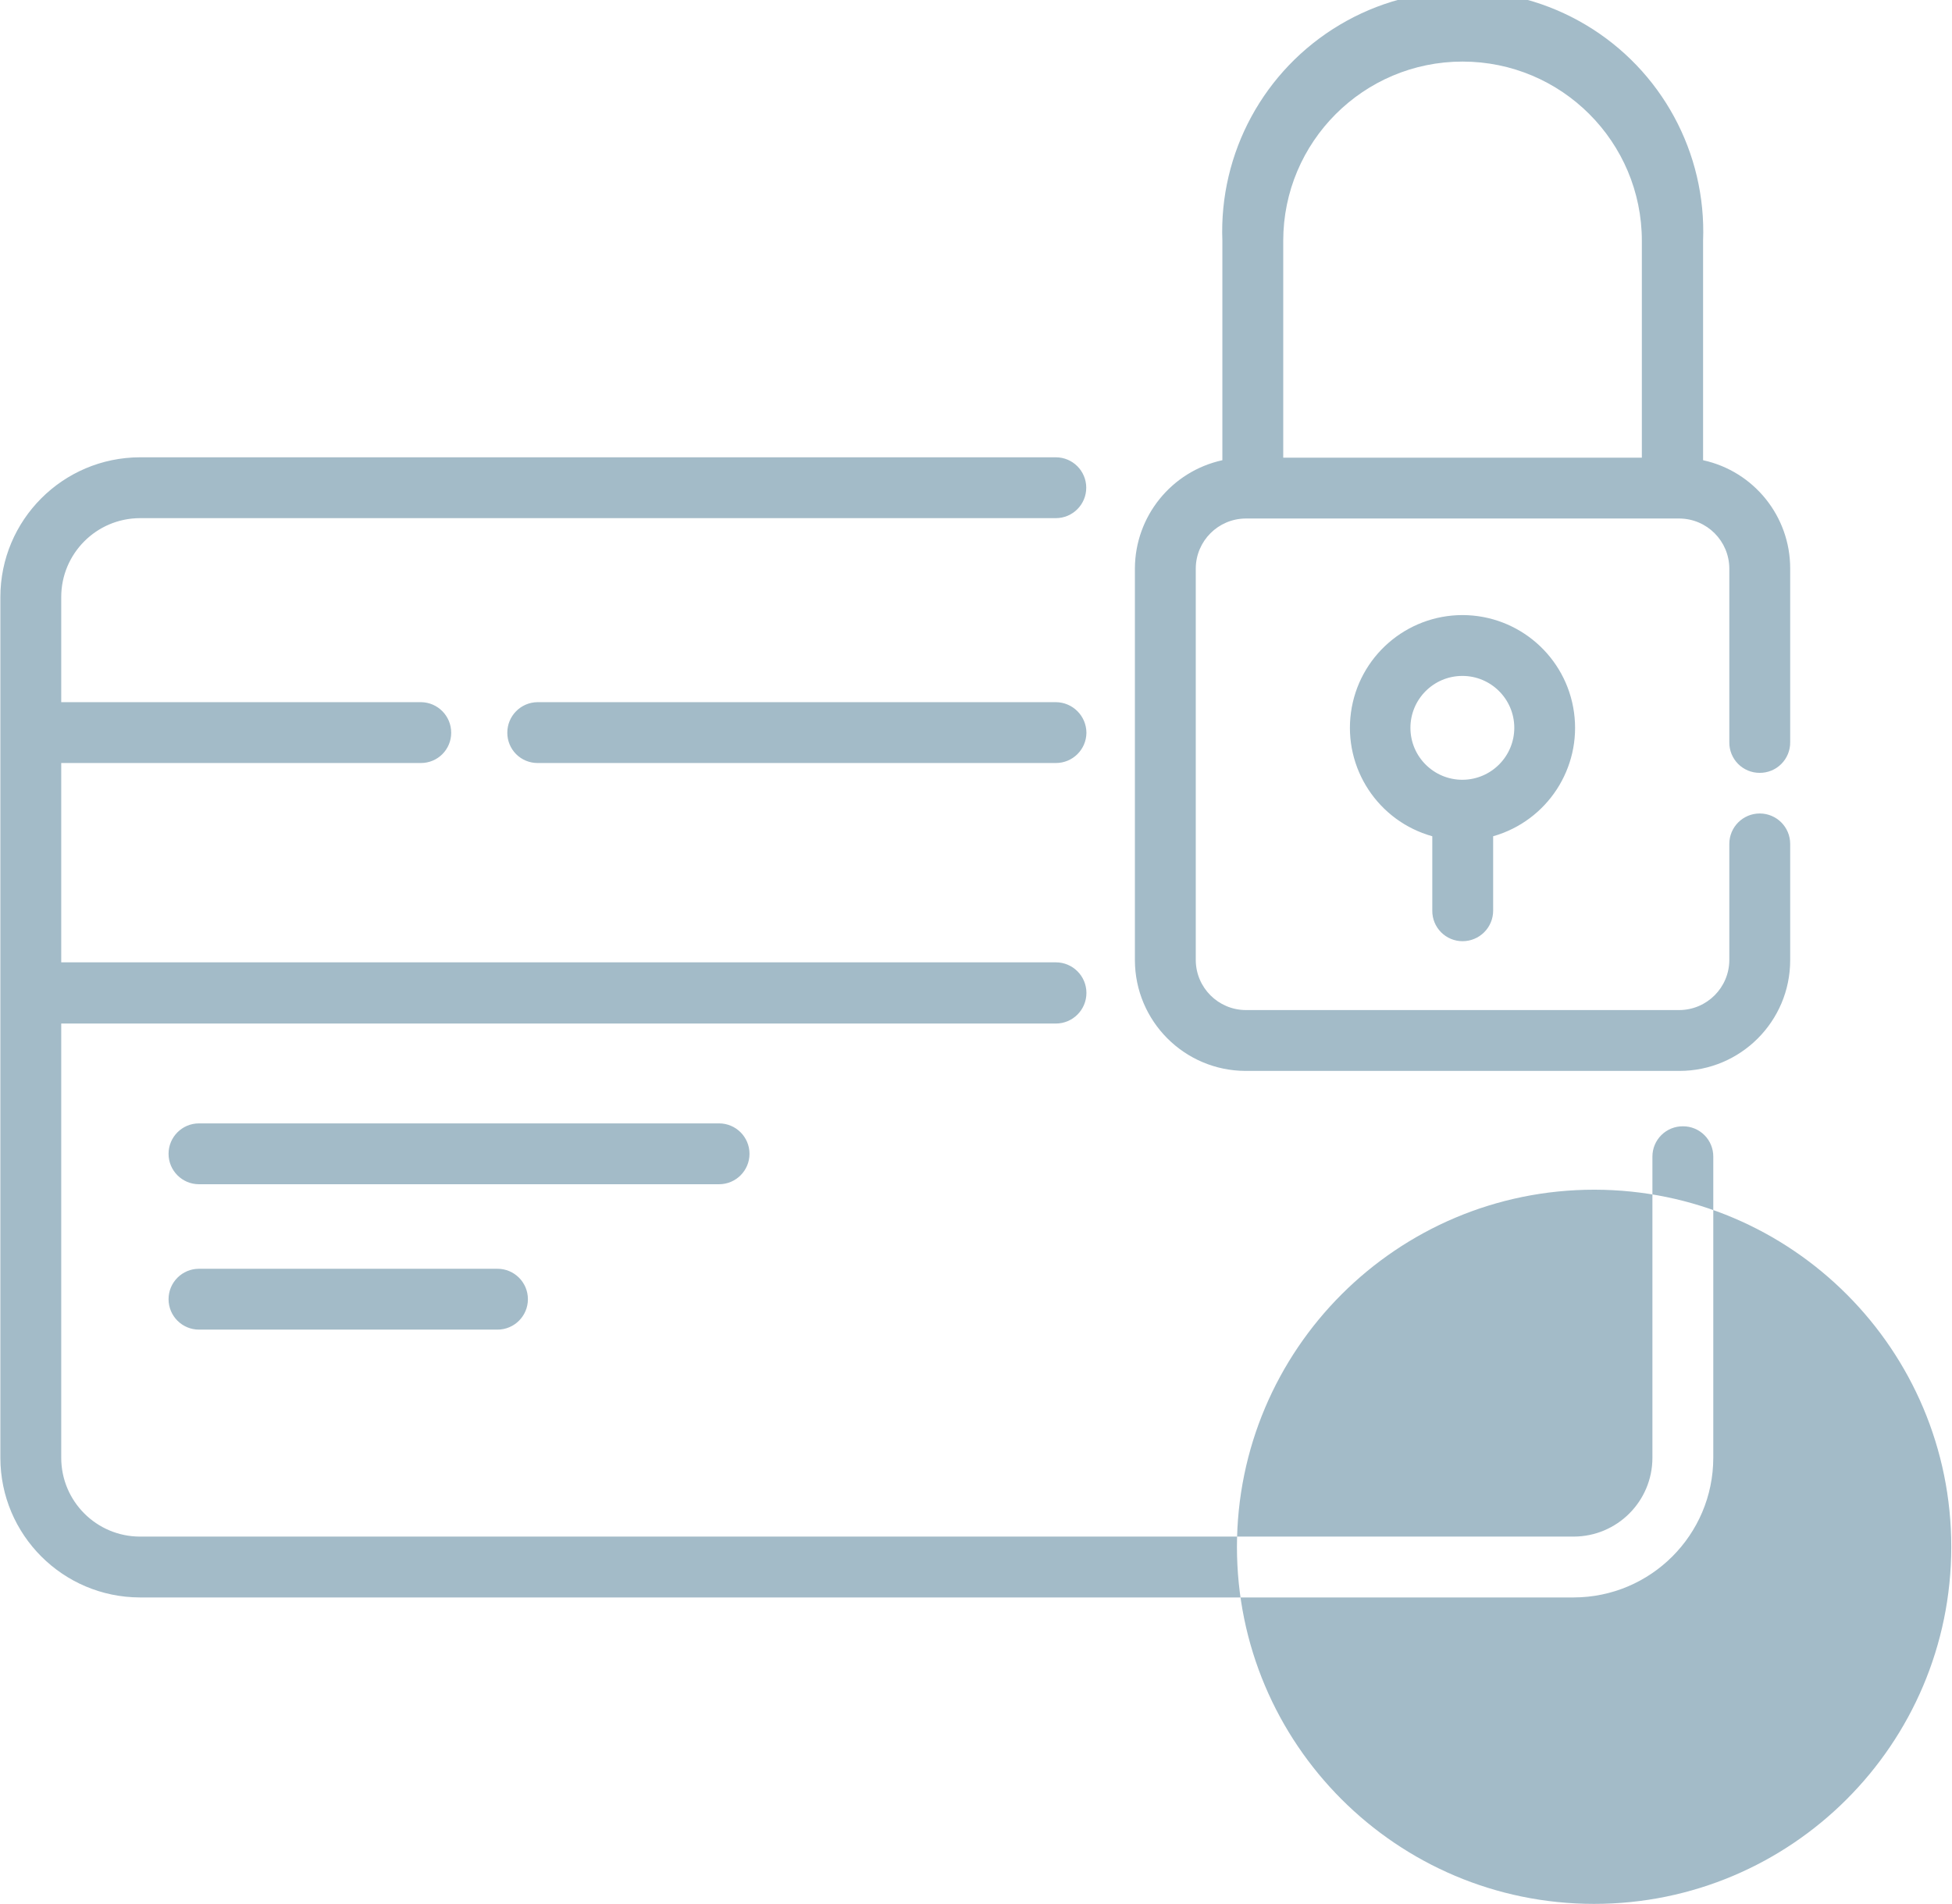
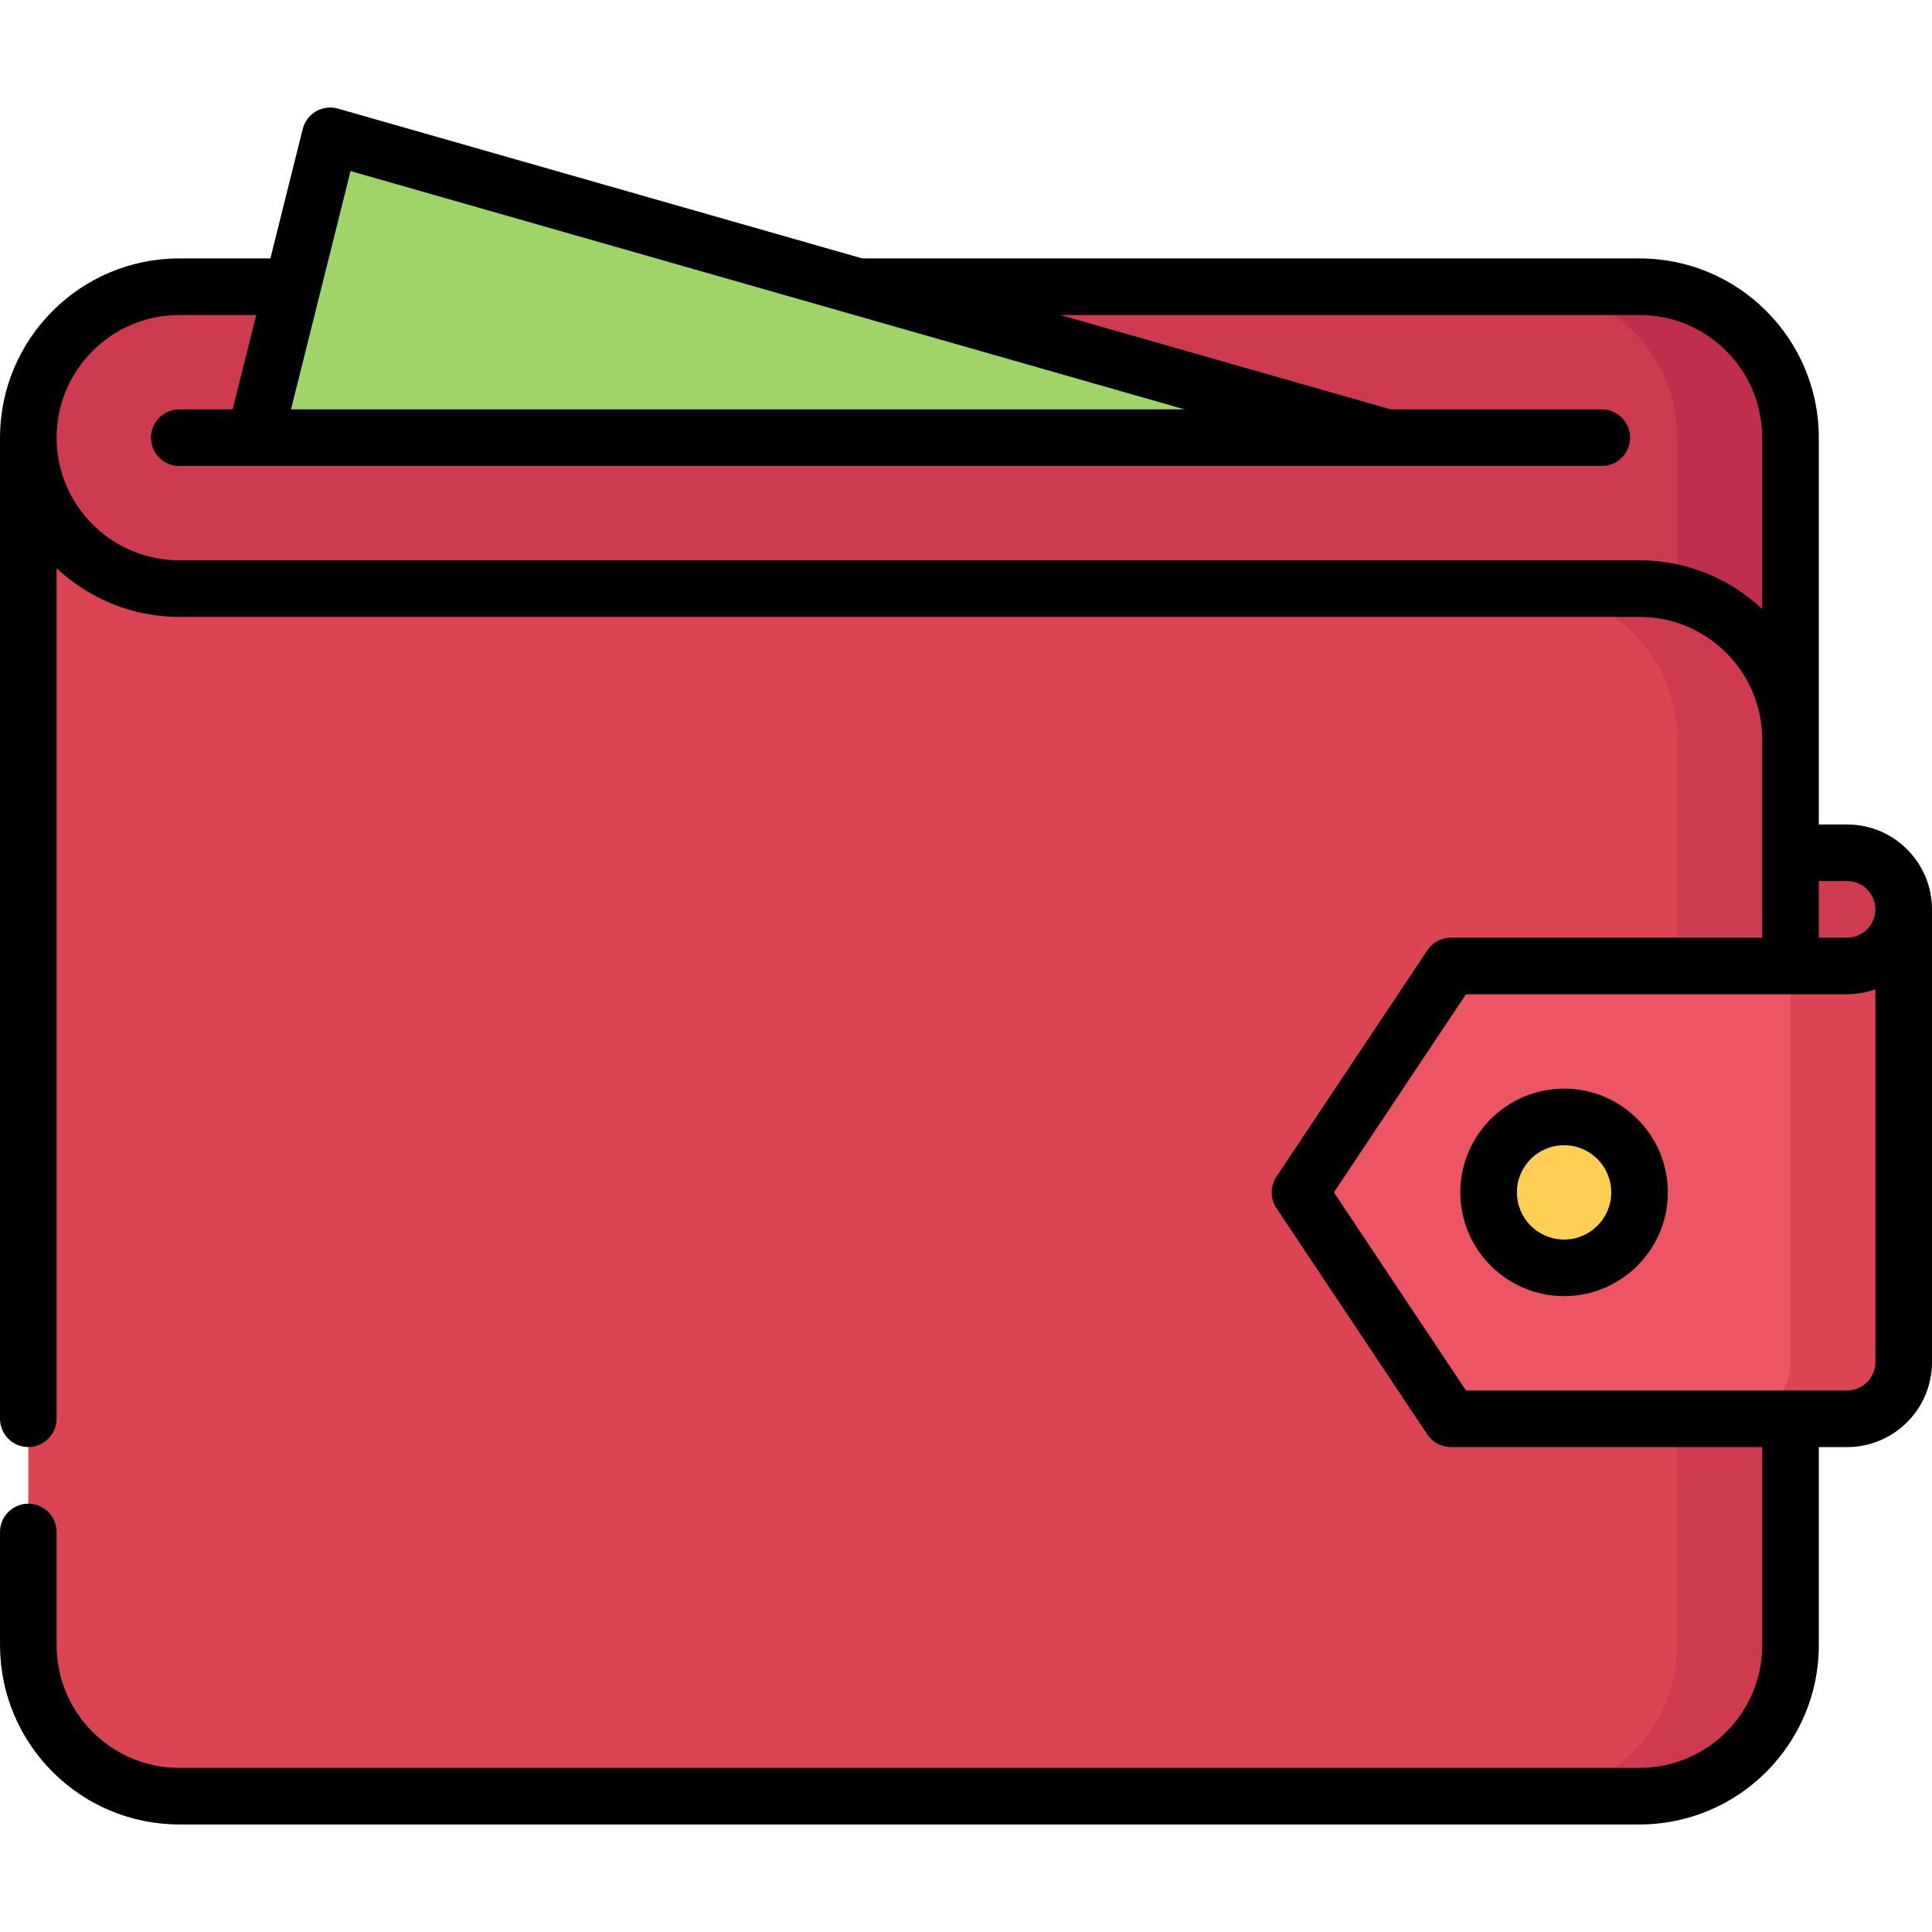
- <svg xmlns="http://www.w3.org/2000/svg" width="53.56" height="52.25" viewBox="0 0 53.56 52.25">
-   <defs>
-     <style>
-       .cls-1 {
-         fill: #a3bbc8;
-         fill-rule: evenodd;
-       }
-     </style>
-   </defs>
-   <path id="credit-card" class="cls-1" d="M1442,1044.06a9.8,9.8,0,1,1-9.81,9.8A9.805,9.805,0,0,1,1442,1044.06Zm2.43-1.74a0.83,0.83,0,0,0-.84.83v8.27a2.164,2.164,0,0,1-2.16,2.16h-39.34a2.164,2.164,0,0,1-2.16-2.16V1039.5h27.29a0.84,0.84,0,1,0,0-1.68h-27.29v-5.47h9.87a0.828,0.828,0,0,0,.83-0.83,0.837,0.837,0,0,0-.83-0.84h-9.87v-2.88a2.166,2.166,0,0,1,2.16-2.17h25.13a0.835,0.835,0,1,0,0-1.67h-25.13a3.839,3.839,0,0,0-3.83,3.84v23.62a3.837,3.837,0,0,0,3.83,3.83h39.34a3.837,3.837,0,0,0,3.83-3.83v-8.27A0.828,0.828,0,0,0,1444.43,1042.32Zm-17.21-11.64H1413a0.837,0.837,0,0,0-.83.84,0.828,0.828,0,0,0,.83.83h14.22a0.837,0.837,0,0,0,.84-0.83A0.845,0.845,0,0,0,1427.22,1030.68Zm-9.24,11.56h-14.27a0.835,0.835,0,0,0,0,1.67h14.27A0.835,0.835,0,1,0,1417.98,1042.24Zm-6.08,3.99h-8.19a0.835,0.835,0,0,0,0,1.67h8.19A0.835,0.835,0,0,0,1411.9,1046.23Zm34.63-13.61a0.832,0.832,0,0,0,.84-0.84v-4.77a3.038,3.038,0,0,0-2.39-2.97v-6.02a6.6,6.6,0,1,0-13.19,0v6.02a3.053,3.053,0,0,0-2.4,2.97v10.75a3.045,3.045,0,0,0,3.04,3.04h11.9a3.039,3.039,0,0,0,3.04-3.04v-3.19a0.835,0.835,0,0,0-1.67,0v3.19a1.379,1.379,0,0,1-1.37,1.37h-11.9a1.379,1.379,0,0,1-1.37-1.37v-10.75a1.379,1.379,0,0,1,1.37-1.37h11.9a1.379,1.379,0,0,1,1.37,1.37v4.77A0.83,0.83,0,0,0,1446.53,1032.62Zm-3.23-8.65h-9.84v-5.95a4.92,4.92,0,1,1,9.84,0v5.95h0Zm-4.92,4.32a3.092,3.092,0,0,0-.83,6.07v2.04a0.83,0.83,0,0,0,.83.84,0.839,0.839,0,0,0,.84-0.84v-2.04A3.094,3.094,0,0,0,1438.38,1028.29Zm0,4.52a1.425,1.425,0,1,1,1.42-1.43A1.428,1.428,0,0,1,1438.38,1032.81Z" transform="translate(-1398.25 -1011.41)" />
+ <svg xmlns="http://www.w3.org/2000/svg" version="1.1" id="Capa_1" x="0px" y="0px" viewBox="0 0 512.001 512.001" style="enable-background:new 0 0 512.001 512.001;" xml:space="preserve">
+   <path style="fill:#CE3A50;" d="M434.51,75.991h-357h-10h-20c-22.1,0-40.01,17.91-40.01,40s17.91,40,40.01,40h387  c22.09,0,40,17.91,40,40v-80C474.51,93.901,456.6,75.991,434.51,75.991z" />
+   <path style="fill:#DA4453;" d="M474.51,436.001c0,22.09-17.91,40-40,40h-387c-22.09,0-40-17.91-40-40H7.5v-320.01  c0,22.09,17.91,40,40.01,40h387c22.09,0,40,17.91,40,40V436.001z" />
+   <g>
+     <path style="fill:#CE3A50;" d="M434.51,155.991h-30.003c22.09,0,40,17.91,40,40v240.01c0,22.09-17.91,40-40,40h30.003   c22.09,0,40-17.91,40-40v-240.01C474.51,173.901,456.6,155.991,434.51,155.991z" />
+     <path style="fill:#CE3A50;" d="M489.5,225.991c8.28,0,15,6.72,15,15c0,8.279-6.72,14.99-15,14.99v0.01h-14.99v-0.01v-29.99H489.5z" />
+   </g>
+   <path style="fill:#ED5565;" d="M504.5,240.991v120c0,8.279-6.72,15-15,15h-14.99h-90.02l-39.99-60l39.99-60h90.02h14.99v-0.01  C497.78,255.981,504.5,249.27,504.5,240.991z" />
+   <path style="fill:#DA4453;" d="M489.5,255.981v0.01h-14.99h-0.013v105c0,8.279-6.72,15-15,15h15.013h14.99c8.28,0,15-6.721,15-15  v-120C504.5,249.27,497.78,255.981,489.5,255.981z" />
+   <polygon style="fill:#A0D468;" points="367.5,116.001 67.51,116.001 77.51,75.991 87.5,35.991 227.48,75.991 " />
+   <path style="fill:#BF2E4A;" d="M434.51,75.991h-30.003c22.09,0,40,17.91,40,40v41.26c17.253,4.439,30.003,20.102,30.003,38.74v-80  C474.51,93.901,456.6,75.991,434.51,75.991z" />
+   <path style="fill:#FFCE54;" d="M414.5,295.991c11.05,0,20,8.96,20,20c0,11.05-8.95,20-20,20s-20-8.95-20-20  C394.5,304.951,403.45,295.991,414.5,295.991z" />
+   <path d="M489.502,218.492h-7.496v-22.504v-80c0-26.192-21.309-47.501-47.5-47.501H228.527L89.564,28.783  c-0.04-0.011-0.081-0.017-0.121-0.028c-0.041-0.011-0.08-0.027-0.121-0.037c-0.084-0.021-0.167-0.031-0.25-0.049  c-0.129-0.027-0.258-0.055-0.387-0.076c-0.117-0.019-0.232-0.031-0.349-0.045c-0.136-0.016-0.271-0.03-0.406-0.038  c-0.11-0.006-0.219-0.007-0.329-0.009c-0.14-0.002-0.279-0.003-0.418,0.003c-0.103,0.004-0.206,0.014-0.308,0.022  c-0.143,0.012-0.286,0.025-0.427,0.046c-0.096,0.014-0.191,0.032-0.286,0.049c-0.146,0.026-0.29,0.054-0.433,0.089  c-0.089,0.022-0.176,0.047-0.264,0.072c-0.146,0.042-0.29,0.085-0.434,0.135c-0.081,0.029-0.161,0.06-0.242,0.092  c-0.145,0.056-0.289,0.115-0.43,0.18c-0.075,0.035-0.148,0.073-0.222,0.11c-0.141,0.071-0.28,0.143-0.416,0.224  c-0.071,0.041-0.139,0.085-0.209,0.129c-0.134,0.084-0.266,0.17-0.394,0.263c-0.067,0.048-0.132,0.1-0.198,0.151  c-0.123,0.095-0.245,0.192-0.362,0.295c-0.066,0.058-0.129,0.119-0.193,0.179c-0.11,0.104-0.219,0.208-0.323,0.318  c-0.065,0.069-0.126,0.141-0.189,0.213c-0.095,0.109-0.189,0.219-0.278,0.334c-0.064,0.083-0.124,0.168-0.185,0.253  c-0.079,0.111-0.157,0.223-0.229,0.338c-0.062,0.098-0.119,0.2-0.176,0.301c-0.063,0.111-0.126,0.223-0.183,0.338  c-0.056,0.112-0.106,0.227-0.157,0.342c-0.05,0.113-0.099,0.226-0.143,0.342c-0.046,0.122-0.086,0.247-0.127,0.373  c-0.026,0.081-0.058,0.157-0.082,0.239c-0.012,0.041-0.017,0.081-0.028,0.121c-0.011,0.041-0.027,0.08-0.037,0.121l-8.576,34.312  H47.505c-26.139,0-47.411,21.223-47.497,47.343C0.007,115.882,0,115.933,0,115.986v260c0,4.14,3.37,7.5,7.5,7.5  c4.14,0,7.5-3.36,7.5-7.5V150.579c8.504,7.996,19.938,12.91,32.505,12.91h387.001c0.009,0,0.017-0.001,0.026-0.001  c17.908,0.014,32.474,14.588,32.474,32.501v52.504h-82.512c-0.005,0-0.009,0.001-0.014,0.001c-0.217,0-0.433,0.013-0.648,0.032  c-0.239,0.021-0.475,0.055-0.707,0.098c-0.035,0.006-0.069,0.009-0.104,0.016c-0.196,0.039-0.388,0.091-0.579,0.145  c-0.042,0.012-0.085,0.02-0.126,0.033c-0.17,0.052-0.335,0.114-0.5,0.177c-0.063,0.024-0.127,0.044-0.19,0.07  c-0.138,0.057-0.271,0.124-0.404,0.189c-0.088,0.042-0.177,0.081-0.263,0.126c-0.104,0.055-0.202,0.118-0.302,0.178  c-0.111,0.066-0.224,0.13-0.332,0.202c-0.073,0.048-0.14,0.103-0.21,0.154c-0.128,0.092-0.257,0.183-0.379,0.284  c-0.053,0.044-0.102,0.093-0.153,0.138c-0.131,0.114-0.262,0.227-0.386,0.351c-0.073,0.073-0.139,0.153-0.208,0.229  c-0.097,0.105-0.197,0.208-0.289,0.32c-0.155,0.189-0.3,0.385-0.436,0.588c-0.003,0.003-0.006,0.007-0.008,0.011l-39.998,60.001  c-0.279,0.418-0.515,0.861-0.702,1.322c-0.071,0.172-0.128,0.347-0.185,0.521c-0.017,0.053-0.039,0.104-0.055,0.157  c-0.056,0.185-0.099,0.372-0.14,0.558c-0.011,0.049-0.025,0.097-0.035,0.146c-0.033,0.168-0.055,0.337-0.076,0.506  c-0.009,0.072-0.023,0.144-0.03,0.217c-0.014,0.139-0.017,0.277-0.022,0.416c-0.005,0.106-0.014,0.212-0.014,0.319  c0,0.103,0.009,0.206,0.013,0.309c0.005,0.142,0.009,0.285,0.023,0.427c0.007,0.069,0.02,0.138,0.029,0.207  c0.022,0.172,0.044,0.344,0.078,0.515c0.009,0.047,0.023,0.093,0.034,0.14c0.041,0.188,0.085,0.376,0.141,0.563  c0.016,0.053,0.038,0.104,0.055,0.158c0.057,0.174,0.114,0.349,0.185,0.521c0.188,0.46,0.424,0.904,0.704,1.323l39.997,59.992  c0.002,0.003,0.004,0.005,0.006,0.008c0.161,0.239,0.337,0.467,0.523,0.686c0.061,0.072,0.126,0.139,0.189,0.207  c0.127,0.139,0.259,0.273,0.396,0.402c0.081,0.076,0.161,0.15,0.243,0.221c0.146,0.125,0.297,0.242,0.452,0.356  c0.07,0.051,0.137,0.107,0.208,0.155c0.225,0.153,0.458,0.294,0.699,0.422c0.061,0.032,0.124,0.059,0.185,0.089  c0.192,0.096,0.388,0.185,0.589,0.264c0.078,0.031,0.156,0.059,0.235,0.087c0.191,0.068,0.385,0.128,0.583,0.181  c0.081,0.021,0.161,0.043,0.243,0.063c0.203,0.047,0.409,0.083,0.618,0.113c0.076,0.011,0.151,0.026,0.227,0.035  c0.258,0.029,0.52,0.045,0.786,0.047c0.021,0,0.042,0.004,0.064,0.004c0.004,0,0.009-0.001,0.014-0.001h82.491V436  c0,17.922-14.58,32.502-32.5,32.502h-387c-17.92,0-32.5-14.58-32.5-32.502c0-0.039-0.005-0.077-0.006-0.116V405.99  c0-4.13-3.36-7.5-7.5-7.5c-4.13,0-7.5,3.37-7.5,7.5V436c0,0.078,0.009,0.154,0.012,0.231c0.125,26.086,21.38,47.271,47.494,47.271  h387c26.189,0,47.496-21.305,47.5-47.494c0-0.001,0-0.002,0-0.004v-52.512h7.496c12.404,0,22.496-10.092,22.496-22.496V240.988  C511.998,228.584,501.906,218.492,489.502,218.492z M496.998,360.992c0,4.133-3.363,7.496-7.496,7.496H388.508l-34.999-52.494  l34.999-52.502h100.994c0.105,0,0.207-0.012,0.311-0.016c2.516-0.035,4.932-0.483,7.185-1.281L496.998,360.992L496.998,360.992z   M92.9,45.336l132.339,37.813c0.006,0.002,0.013,0.003,0.019,0.005l88.696,25.342H77.114L92.9,45.336z M434.506,148.487  c-0.013,0-0.025,0.002-0.039,0.002H47.505c-17.921,0-32.501-14.58-32.501-32.501s14.58-32.501,32.501-32.501h20.398l-6.25,25.009  H47.507c-4.142,0-7.5,3.358-7.5,7.5s3.358,7.5,7.5,7.5h19.976c0.01,0,0.021,0.002,0.032,0.002c0.008,0,0.016-0.002,0.023-0.002  h299.941c0.01,0,0.019,0.002,0.028,0.002c0.008,0,0.016-0.002,0.024-0.002h56.966c4.142,0,7.5-3.358,7.5-7.5s-3.358-7.5-7.5-7.5  h-55.943l-87.529-25.009h153.48c17.92,0,32.5,14.58,32.5,32.501v45.406C458.502,153.4,447.07,148.487,434.506,148.487z   M482.006,233.492h7.496c4.133,0,7.496,3.363,7.496,7.496s-3.363,7.496-7.496,7.496c-0.052,0-0.103,0.007-0.155,0.008h-7.341  V233.492z" />
+   <path d="M414.499,288.493c-15.164,0-27.5,12.337-27.5,27.501s12.336,27.5,27.5,27.5s27.5-12.336,27.5-27.5  C441.999,300.83,429.663,288.493,414.499,288.493z M414.499,328.494c-6.893,0-12.5-5.607-12.5-12.5s5.607-12.501,12.5-12.501  s12.5,5.608,12.5,12.501S421.392,328.494,414.499,328.494z" />
+   <g>
+ </g>
+   <g>
+ </g>
+   <g>
+ </g>
+   <g>
+ </g>
+   <g>
+ </g>
+   <g>
+ </g>
+   <g>
+ </g>
+   <g>
+ </g>
+   <g>
+ </g>
+   <g>
+ </g>
+   <g>
+ </g>
+   <g>
+ </g>
+   <g>
+ </g>
+   <g>
+ </g>
+   <g>
+ </g>
</svg>
